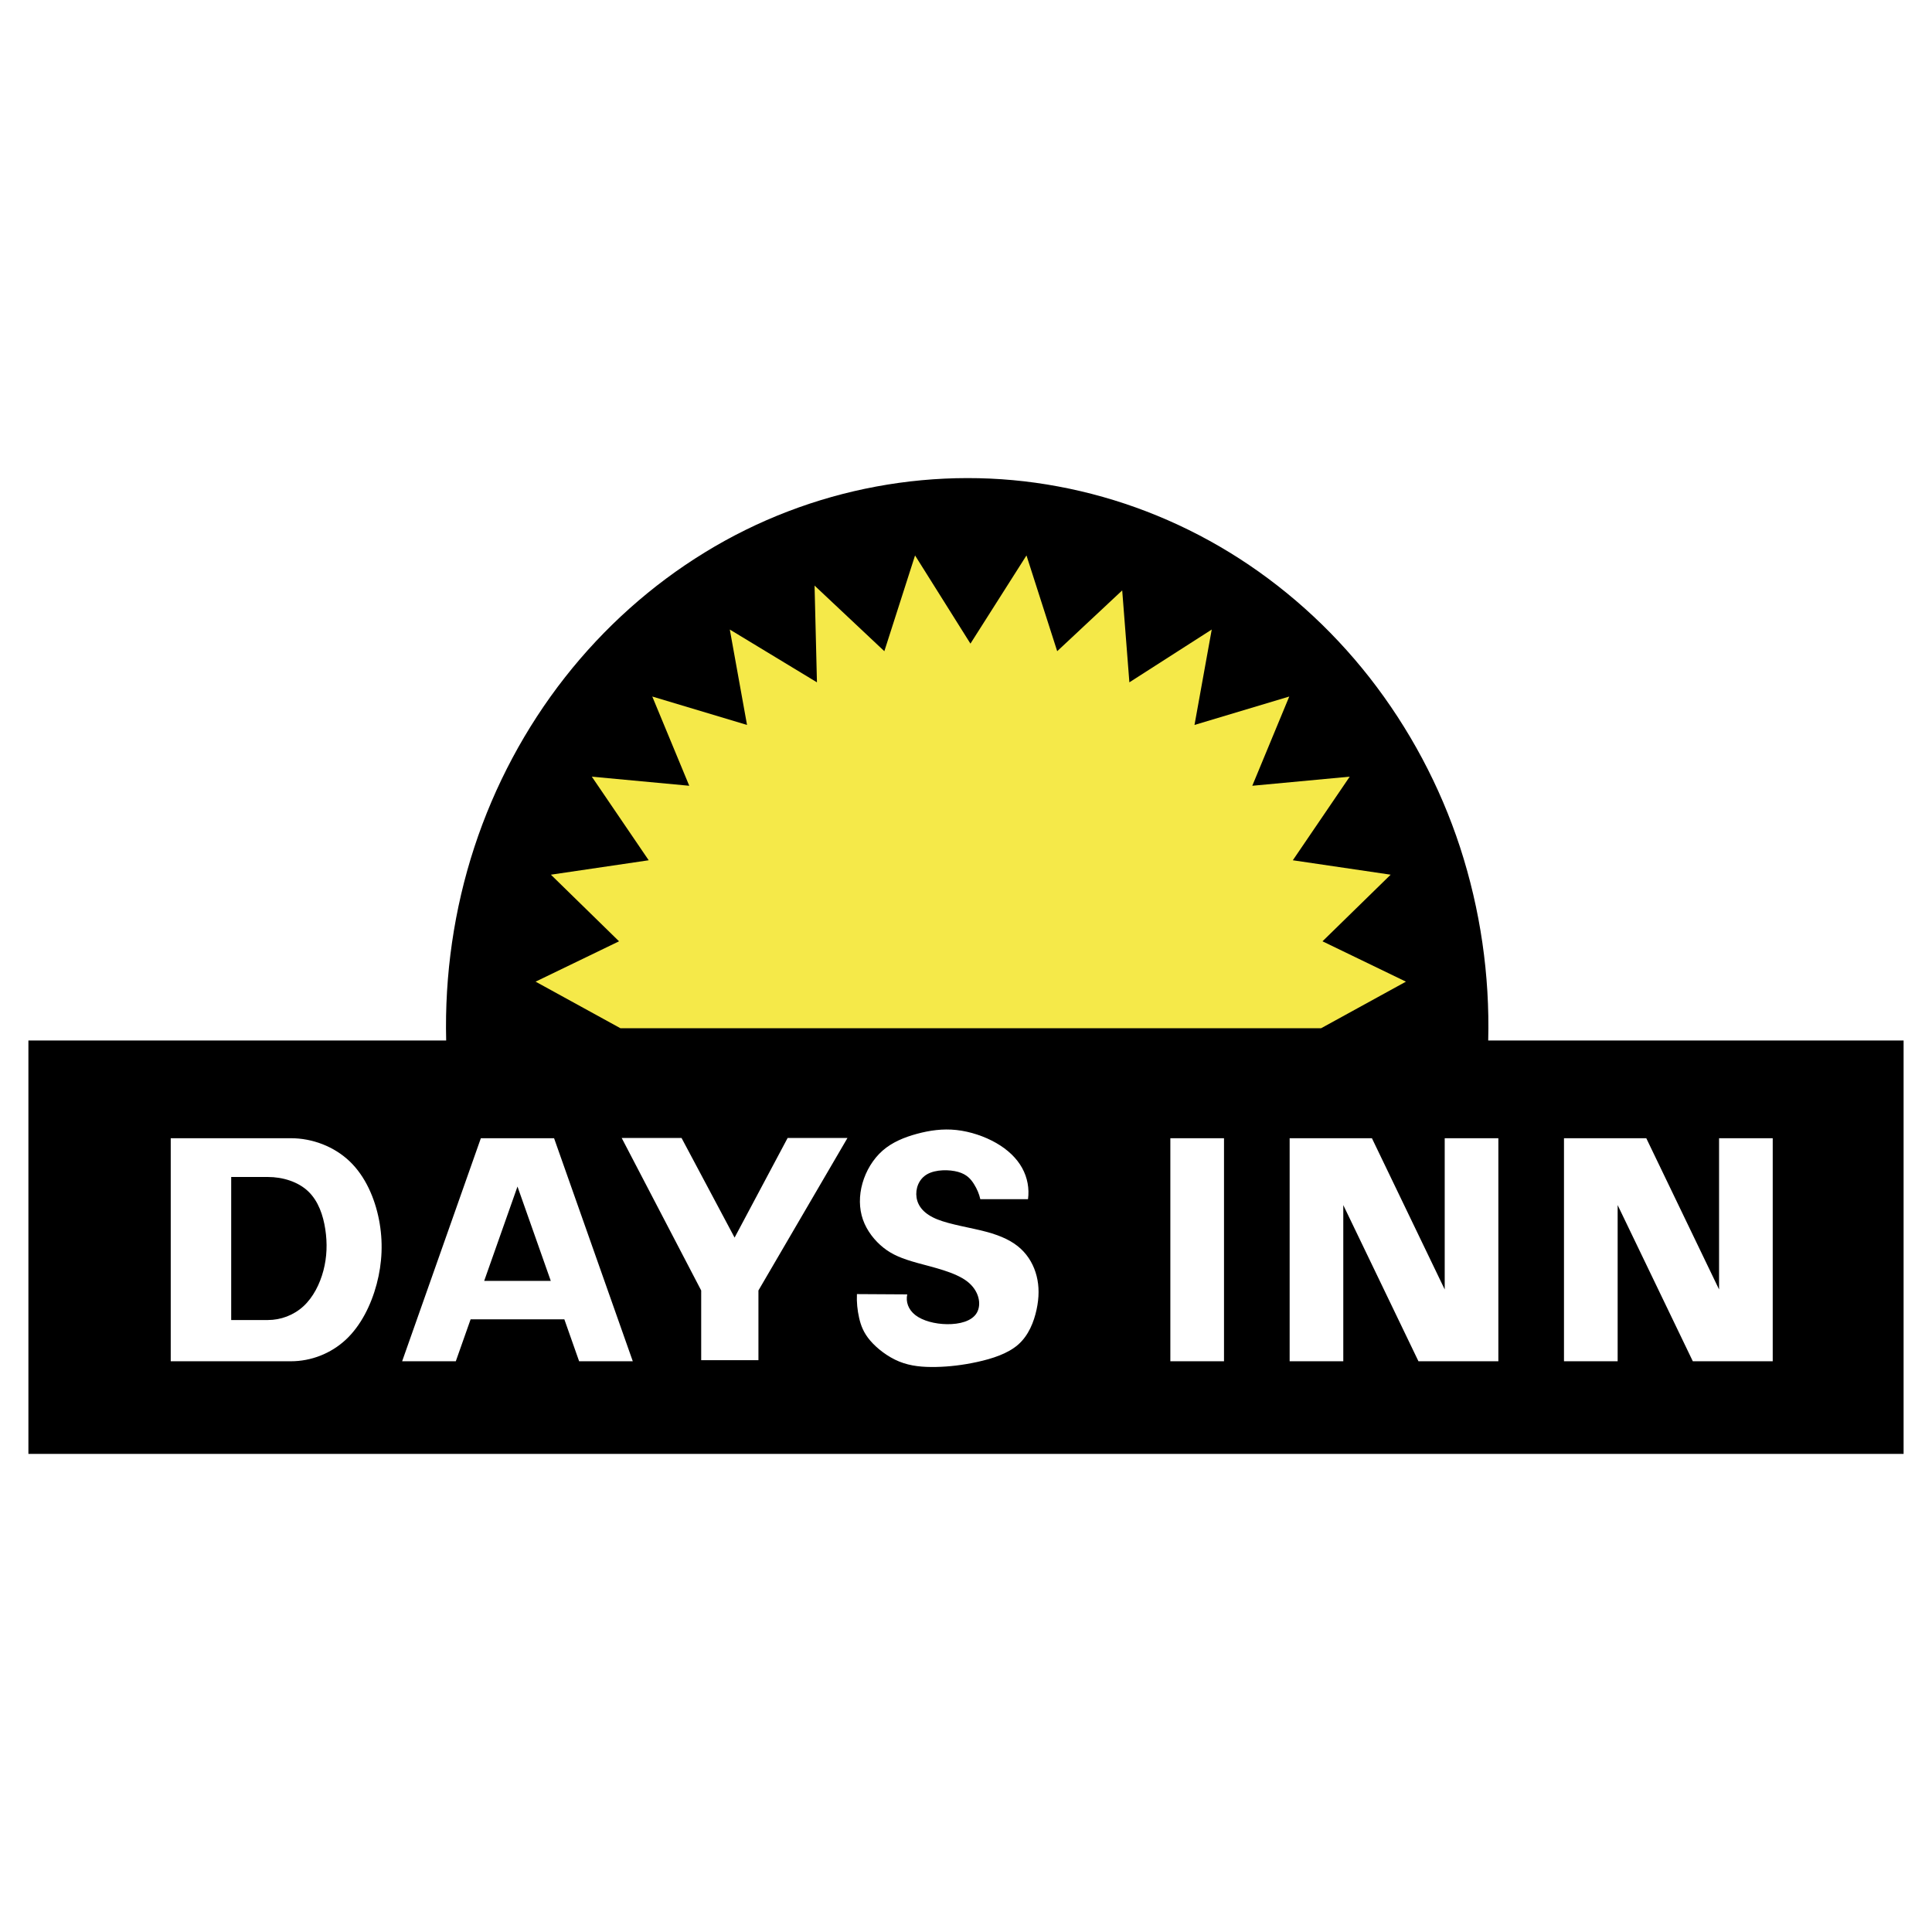
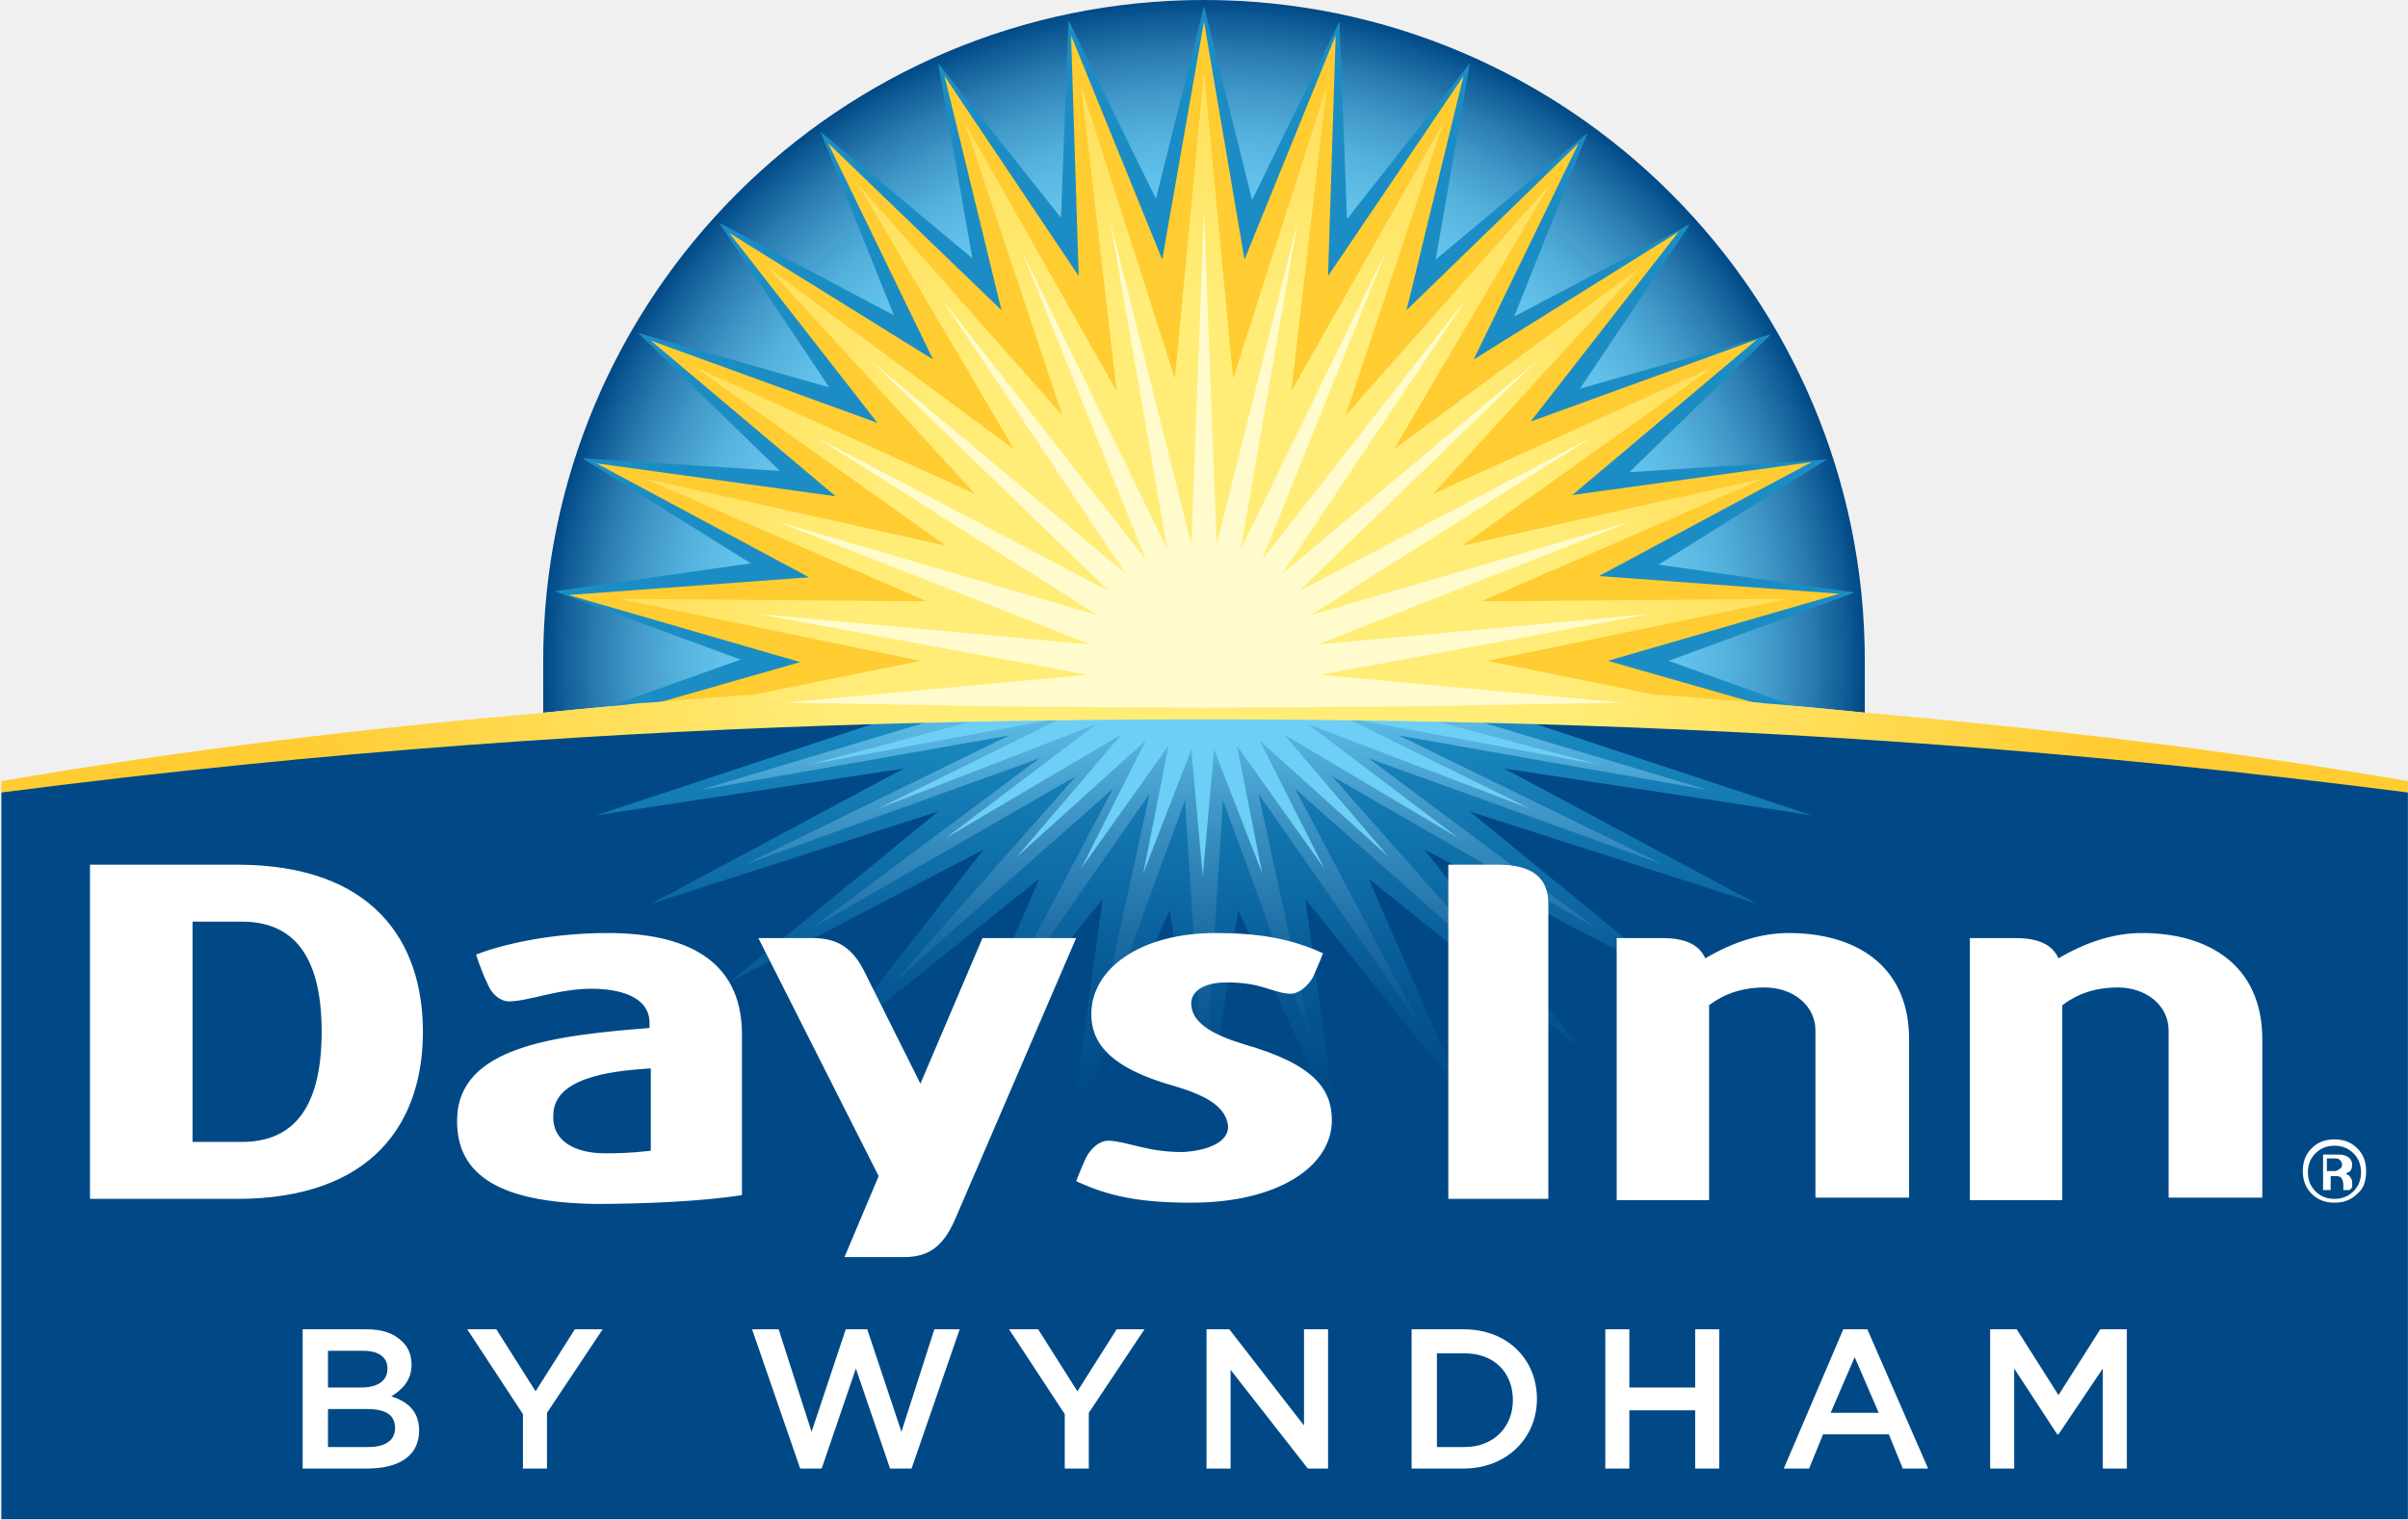
- <svg xmlns="http://www.w3.org/2000/svg" width="2500" height="2500" viewBox="0 0 192.756 192.756">
-   <g fill-rule="evenodd" clip-rule="evenodd">
-     <path fill="#fff" d="M0 0h192.756v192.756H0V0z" />
-     <path d="M148.479 103.812h41.443v41.244H2.834v-41.244h41.681c-.164-6.541.788-13.116 2.809-19.285 2.02-6.168 5.108-11.931 9.032-16.934s8.684-9.247 13.97-12.482c10.572-6.495 23.262-8.827 35.248-6.577 5.992 1.114 11.805 3.341 17.092 6.577s10.047 7.479 13.971 12.483a55.53 55.53 0 0 1 9.033 16.934 57.592 57.592 0 0 1 2.809 19.284z" />
-     <path d="M37.812 121.689c-.422-2.158-1.359-4.32-2.914-5.811-1.554-1.49-3.727-2.318-5.88-2.318H17.034v22.254h11.983a8.08 8.08 0 0 0 5.472-2.142c1.506-1.397 2.533-3.456 3.093-5.563.56-2.106.652-4.26.23-6.42zm-5.544 5.073c-.355 1.35-1.021 2.67-1.997 3.566s-2.261 1.371-3.542 1.371h-3.662v-14.271h3.662c1.487 0 3.028.477 4.035 1.447 1.006.97 1.478 2.378 1.691 3.771.212 1.391.168 2.767-.187 4.116zM56.305 131.629h-9.352l-1.478 4.186h-5.354l7.854-22.254h7.305l7.854 22.254H57.78l-1.475-4.186zm-1.354-3.837l-3.321-9.411-3.322 9.411h6.643zM84.553 113.534l-8.884 15.217v6.954h-5.711v-6.954l-7.932-15.217h5.971l5.293 9.942 5.293-9.942h5.97zM86.049 118.051c-.35 1.229-.348 2.504.047 3.633.396 1.13 1.183 2.114 2.054 2.805s1.826 1.085 3.389 1.519c1.563.433 3.734.904 4.945 1.83 1.212.926 1.464 2.307.97 3.147-.495.841-1.737 1.143-2.961 1.129-1.225-.014-2.434-.341-3.162-.902-.728-.561-.975-1.356-.816-2.071l-5.019-.029c-.037.799.044 1.604.218 2.369s.443 1.492 1.112 2.273c.669.782 1.74 1.62 2.891 2.088 1.151.469 2.384.566 3.678.54 1.294-.027 2.65-.18 4.113-.501 1.461-.321 3.029-.812 4.076-1.731 1.045-.919 1.57-2.266 1.834-3.488s.266-2.321.008-3.346-.777-1.975-1.578-2.72c-.803-.745-1.891-1.284-3.445-1.7-1.554-.417-3.577-.711-4.895-1.243-1.317-.532-1.93-1.303-2.063-2.175-.133-.872.213-1.846 1.064-2.328.851-.483 2.206-.475 3.083-.229s1.277.729 1.584 1.218c.305.489.518.984.629 1.502h4.76c.141-1.049-.051-2.144-.588-3.115s-1.42-1.819-2.58-2.486c-1.16-.666-2.598-1.15-3.972-1.299s-2.682.04-3.941.381-2.471.836-3.428 1.676-1.657 2.022-2.007 3.253zM116.766 135.814h5.353v-22.253h-5.353v22.253zM144.139 128.648v-15.087h5.353v22.253h-7.972l-7.5-15.582v15.582h-5.352v-22.253h8.209l7.262 15.087zM171.512 128.648v-15.087h5.353v22.253h-7.972l-7.5-15.582v15.582h-5.354v-22.253h8.211l7.262 15.087z" fill="#fff" />
-     <path fill="#f5e949" d="M91.295 55.416l-3.064 9.554-6.962-6.545.238 9.651-8.694-5.267 1.718 9.518-9.453-2.834 3.689 8.903-9.721-.908 5.675 8.341-9.759 1.439 6.8 6.646-8.326 4.026 8.469 4.65h69.898l8.468-4.65-8.326-4.026 6.801-6.646-9.76-1.439 5.676-8.341-9.721.908 3.688-8.903-9.453 2.834 1.719-9.518-8.217 5.267-.715-9.172-6.486 6.066-3.065-9.554-5.591 8.799-5.526-8.799z" />
+ <svg xmlns="http://www.w3.org/2000/svg" xmlns:xlink="http://www.w3.org/1999/xlink" enable-background="new 0 0 190 120" height="251.169" viewBox="0 0 190 120" width="398.138">
+   <linearGradient id="a" gradientTransform="matrix(0 9.5714 9.5714 0 -4371.296 2163.341)" gradientUnits="userSpaceOnUse" x1="-220.549" x2="-216.552" y1="466.63" y2="466.63">
+     <stop offset="0" stop-color="#1b8dc4" />
+     <stop offset=".1" stop-color="#1b8dc4" />
+     <stop offset=".308" stop-color="#1378b1" />
+     <stop offset=".692" stop-color="#055692" />
+     <stop offset=".9" stop-color="#004986" />
+     <stop offset="1" stop-color="#004986" />
+   </linearGradient>
+   <linearGradient id="b" gradientTransform="matrix(0 8.5661 8.5661 0 -3884.052 1957.304)" gradientUnits="userSpaceOnUse" x1="-222.356" x2="-218.375" y1="464.512" y2="464.512">
+     <stop offset="0" stop-color="#6dcff6" />
+     <stop offset=".006" stop-color="#6ccef5" />
+     <stop offset=".345" stop-color="#3e95c6" />
+     <stop offset=".635" stop-color="#1c6ca3" />
+     <stop offset=".863" stop-color="#08528e" />
+     <stop offset="1" stop-color="#004986" />
+   </linearGradient>
+   <radialGradient id="c" cx="95" cy="52.163" gradientUnits="userSpaceOnUse" r="52.163">
+     <stop offset="0" stop-color="#6dcff6" />
+     <stop offset=".55" stop-color="#6dcff6" />
+     <stop offset=".649" stop-color="#6accf3" />
+     <stop offset=".725" stop-color="#63c2eb" />
+     <stop offset=".794" stop-color="#55b2dd" />
+     <stop offset=".859" stop-color="#429aca" />
+     <stop offset=".92" stop-color="#2a7cb1" />
+     <stop offset=".979" stop-color="#0c5893" />
+     <stop offset="1" stop-color="#004986" />
+   </radialGradient>
+   <linearGradient id="d">
+     <stop offset="0" stop-color="#ffed78" />
+     <stop offset=".3" stop-color="#ffed78" />
+     <stop offset=".75" stop-color="#ffcc32" />
+     <stop offset="1" stop-color="#ffcc32" />
+   </linearGradient>
+   <radialGradient id="e" cx="-315.182" cy="183.28" gradientTransform="matrix(-.4 0 0 .4 -31.0728 -21.1474)" gradientUnits="userSpaceOnUse" r="238.917" xlink:href="#d" />
+   <radialGradient id="f" cx="-201.194" cy="486.57" gradientTransform="matrix(-72.4285 0 0 -72.4285 -14477.153 35293.734)" gradientUnits="userSpaceOnUse" r="1.319" xlink:href="#d" />
+   <path d="m68.9 57.1c17.4-.5 34.9-.5 52.3 0 20.1.6 42.4 2.1 68.8 5.4l.1.1v57.4h-190.1v-57.4l.1-.1c26.4-3.4 48.7-4.9 68.8-5.4z" fill="#004986" />
+   <path d="m70.9 56.5-23.9 7.9 24.3-3.7-20 10.7 22.7-7.3-16.5 13.5 20.1-10.5-12.3 15.7 16.7-13.4-7.5 17.2 12.5-15.6-2.5 18 7.8-17.1 2.7 18.5 2.7-18.5 7.8 17.1-2.5-18 12.5 15.6-7.5-17.2 16.7 13.4-12.3-15.7 20.1 10.5-16.5-13.5 22.7 7.3-20-10.7 24.3 3.7-23.9-7.9z" fill="url(#a)" />
+   <path d="m74.9 56.5-19.7 5.9 24.4-4.3-20.9 10.2 23.3-8.4-18.1 13.5 21-12.1-14.5 16.4 17.4-15.4-9.8 18.6 12.7-18.2-4.4 20.2 7.2-19.7 1.5 23.5 1.5-23.5 7.2 19.7-4.4-20.2 12.7 18.2-9.8-18.6 17.4 15.4-14.5-16.4 21 12.1-18.1-13.5 23.3 8.4-20.9-10.2 24.4 4.3-19.7-5.9z" fill="url(#b)" />
+   <path d="m69.2 63.9 14.4-7.1c3.9 0 7.7-.1 11.4-.1 3.8 0 7.6 0 11.4.1l14.4 7.1-17.6-6.7 11.9 9-13.8-8.2 8.3 9.7-10.2-9.2 5.1 10.1-6.9-9.7 2 10.1-3.8-9.8-.9 10-.9-10-3.8 9.8 2-10.1-6.9 9.7 5.1-10.1-10.2 9.2 8.3-9.7-13.9 8.2 11.9-9zm44.2-6.9c-2.1 0-4.1-.1-6.1-.1l18.9 3.5zm-30.7-.1c-2 0-4.1.1-6.1.1l-12.8 3.4z" fill="#6dcff6" />
+   <path d="m142 55.8c2.1.2 3.2.3 5.2.5v-4.1c0-28.8-23.4-52.2-52.2-52.2s-52.2 23.4-52.2 52.2v4.1c2-.2 3-.3 5.2-.5z" fill="url(#c)" />
+   <path d="m138.8 55.6c.5 0 1.4.1 2.1.2.4 0 .8.1 1.1.1l-10.3-3.7 14.7-5.4-15.5-2.2 13.3-8.3-15.6 1 11.2-10.9-15.1 4.3 8.7-13-13.9 7.3 5.8-14.5-12 10 2.7-15.5-9.7 12.3-.6-15.6-6.9 14.1-3.8-15.3-3.8 15.2-6.9-14.1-.6 15.6-9.7-12.2 2.7 15.4-12-10 5.8 14.5-13.8-7.3 8.7 13-15.1-4.3 11.2 10.9-15.6-1 13.3 8.3-15.5 2.2 14.7 5.4-10.4 3.7c.3 0 .7-.1 1.1-.1.8-.1 1.7-.1 2.1-.2h87.6z" fill="#1b8dc4" />
+   <path d="m138.8 55.6-11.9-3.4 18.3-5.3-19-1.4 16.8-9-18.9 2.6 14.6-12.3-17.9 6.5 11.7-15-16.2 10.1 8.3-17.1-13.6 13.2 4.5-18.5-10.7 15.8.6-19-7.2 17.7-3.2-18.8-3.3 18.8-7.2-17.7.6 19-10.6-15.8 4.5 18.5-13.7-13.2 8.3 17.1-16.1-10 11.7 15-17.9-6.5 14.6 12.3-18.9-2.6 16.8 9-19 1.4 18.3 5.3-11.9 3.4c2.6-.3 85-.3 87.6-.1z" fill="#ffcc32" />
+   <path d="m0 62.6c26.4-3.4 48.8-4.8 68.9-5.4 17.4-.5 34.9-.5 52.3 0 20.1.6 42.5 2 68.9 5.4v-.9c-14.5-2.5-29.1-4.2-42.8-5.4-2-.2-3-.3-5.2-.5-.3 0-.7-.1-1.1-.1-.8-.1-1.7-.1-2.1-.2-2.5-.2-5.1-.4-7.6-.6h-72.5c-2.5.2-5.1.4-7.6.6-.5 0-1.4.1-2.1.2-.4 0-.8.1-1.1.1-2.1.2-3.2.3-5.2.5-13.7 1.2-28.3 2.9-42.8 5.4z" fill="url(#e)" />
+   <path d="m128 55.5 3.2-.5-13.8-2.8 23.8-4.9-24.3.2 22.3-9.7-23.8 5.3 19.8-14.1-22.1 10 16.4-17.9-19.5 14.4 12.3-20.9-16.1 18.2 7.7-23.1-12 21.2 2.8-24.1-7.4 23.1-2.3-24.2-2.3 24.2-7.4-23.1 2.8 24.1-12-21.2 7.7 23.1-16.1-18.2 12.3 20.9-19.5-14.4 16.4 17.9-22.1-10 19.8 14.1-23.8-5.3 22.3 9.7-24.3-.2 23.8 4.9-13.8 2.8 3.2.5z" fill="url(#f)" />
+   <path d="m130.2 48.5-26.2 2.4 24.7-9.7-25.3 7.4 22.3-14.1-23.2 12.2 18.8-18.2-20.1 16.8 14.6-21.8-16.2 20.7 9.8-24.4-11.5 23.6 4.5-25.9-6.4 25.5-1-26.3-1 26.3-6.4-25.5 4.5 25.9-11.5-23.6 9.8 24.4-16.2-20.7 14.6 21.8-20.1-16.8 18.8 18.2-23.2-12.2 22.3 14.1-25.3-7.4 24.7 9.7-26.2-2.4 26 4.8-23.8 2.2 17 .3 16 .1 16-.1 17-.3-23.8-2.2z" fill="#fffbcc" />
+   <g fill="#fff">
+     <path d="m23.9 105h4.9c1.3 0 2.2.3 2.9 1 .5.5.7 1.1.7 1.8 0 1.3-.8 2-1.6 2.5 1.3.4 2.2 1.2 2.2 2.7 0 2-1.6 3-4.1 3h-5.1v-11zm6.6 3.1c0-.9-.7-1.4-1.9-1.4h-2.8v2.9h2.6c1.3 0 2.1-.5 2.1-1.5zm-1.6 3.2h-3.1v3h3.2c1.3 0 2.1-.5 2.1-1.5 0-1-.7-1.5-2.2-1.5zm30.4-6.3h2.1l2.6 8.1 2.7-8.1h1.7l2.7 8.1 2.6-8.1h2l-3.8 11h-1.7l-2.7-7.9-2.7 7.9h-1.7zm24.7 6.7-4.4-6.7h2.3l3.1 4.9 3.1-4.9h2.2l-4.4 6.6v4.4h-1.9zm-42.8 0-4.4-6.7h2.3l3.1 4.9 3.1-4.9h2.2l-4.4 6.6v4.4h-1.9zm54-6.7h1.8l5.9 7.6v-7.6h1.9v11h-1.6l-6.1-7.8v7.8h-1.9zm16.2 0h4.1c3.5 0 5.8 2.4 5.8 5.5 0 3.1-2.4 5.5-5.8 5.5h-4.1zm2 1.8v7.5h2.2c2.3 0 3.8-1.6 3.8-3.7 0-2.2-1.5-3.7-3.8-3.7h-2.2zm13.3-1.8h1.9v4.6h5.2v-4.6h1.9v11h-1.9v-4.6h-5.2v4.6h-1.9zm18.8 0h1.9l4.8 11h-2l-1.1-2.7h-5.2l-1.1 2.7h-2zm2.8 6.6-1.9-4.4-1.9 4.4zm8.8-6.6h2.1l3.3 5.2 3.3-5.2h2.1v11h-1.9v-7.9l-3.5 5.2h-.1l-3.4-5.2v7.9h-1.9z" />
+     <path d="m186.1 94.3c-.5.5-1.1.7-1.8.7s-1.3-.2-1.8-.7-.7-1.1-.7-1.8.2-1.3.7-1.8 1.1-.7 1.8-.7 1.3.2 1.8.7.7 1.1.7 1.8c0 .8-.2 1.4-.7 1.8zm-3.3-3.2c-.4.4-.6.9-.6 1.5s.2 1.1.6 1.5.9.6 1.5.6 1.1-.2 1.5-.6.6-.9.6-1.5-.2-1.1-.6-1.5-.9-.6-1.5-.6-1.1.2-1.5.6zm2.7 2.9h-.5v-.1-.1-.2c0-.3-.1-.5-.2-.6s-.3-.1-.5-.1h-.3v1.1h-.6v-2.8h1c.3 0 .6 0 .8.1.3.1.5.4.5.7s-.1.5-.3.6c-.1 0-.1.1-.2.1.1.1.2.1.3.2.1.2.2.3.2.4v.2.2.1zm-1.7-1.5h.4c.2 0 .3 0 .4-.1.2-.1.3-.2.3-.4s-.1-.3-.2-.4-.3-.1-.6-.1h-.4v1zm-69.5-24.2h3.9c2.7 0 4 1 4 3.1v23.3h-7.9zm36.4 13.8c0-5.9-4.3-8.4-9.5-8.4-2.2 0-4.4.7-6.6 2-.5-1.1-1.6-1.6-3.4-1.6h-3.6v20.7h7.3v-15.4c1.2-.9 2.6-1.4 4.4-1.4 2.2 0 4 1.4 4 3.4v13.2h7.4zm27.9 0c0-5.9-4.3-8.4-9.5-8.4-2.2 0-4.4.7-6.6 2-.5-1.1-1.6-1.6-3.4-1.6h-3.6v20.7h7.3v-15.4c1.2-.9 2.6-1.4 4.4-1.4 2.2 0 4 1.4 4 3.4v13.2h7.4zm-120.1 12.3c-3.1.5-7.9.7-11.5.7-7.5-.1-11.1-2.2-11-6.7.1-5.7 7.6-6.6 15.2-7.2v-.4c0-2.1-2.4-2.7-4.6-2.7-2.6 0-5 1-6.5 1-.7 0-1.4-.6-1.7-1.4-.5-1-.9-2.3-.9-2.3 1.8-.7 5.6-1.7 10.4-1.7 6 0 10.6 2 10.6 8zm-7.3-10c-3.3.2-7.6.8-7.6 3.7-.1 2.1 1.8 3 4.1 3 .8 0 1.8 0 3.6-.2v-6.5zm12.9-10.3c2.2 0 3.3 1 4.2 2.9l4.3 8.6 4.9-11.5h7.4l-9.6 22.3c-.9 2-2 2.9-4 2.9h-4.7l2.7-6.4-9.5-18.8zm-45.5 20.6c10.8 0 14.7-6.1 14.7-13.2s-3.9-13.2-14.7-13.2h-11.6v26.4zm.4-21.9c3.6 0 6.3 2.1 6.3 8.7s-2.7 8.7-6.3 8.7h-3.9v-17.4zm74.3 18.2c-2.8 0-4.2-.8-5.8-.9-.8 0-1.4.6-1.8 1.3-.5 1.1-.8 1.9-.8 1.9 2.6 1.2 5 1.7 9.1 1.7 6.9 0 11.1-2.9 11.1-6.5 0-2.4-1.3-4.4-6.9-6-2.3-.7-4.1-1.6-4.2-3.1-.1-.9.7-1.8 2.8-1.8 2.8 0 3.5.8 5 .9.7 0 1.4-.6 1.8-1.3.5-1.1.8-1.9.8-1.9-2.6-1.2-5.2-1.6-8.5-1.6-5.9 0-9.8 2.8-9.8 6.4 0 2.1 1.2 4.2 6.6 5.7 2.7.8 4 1.7 4.2 3.1.1 1.3-1.6 2-3.6 2.1" />
  </g>
</svg>
